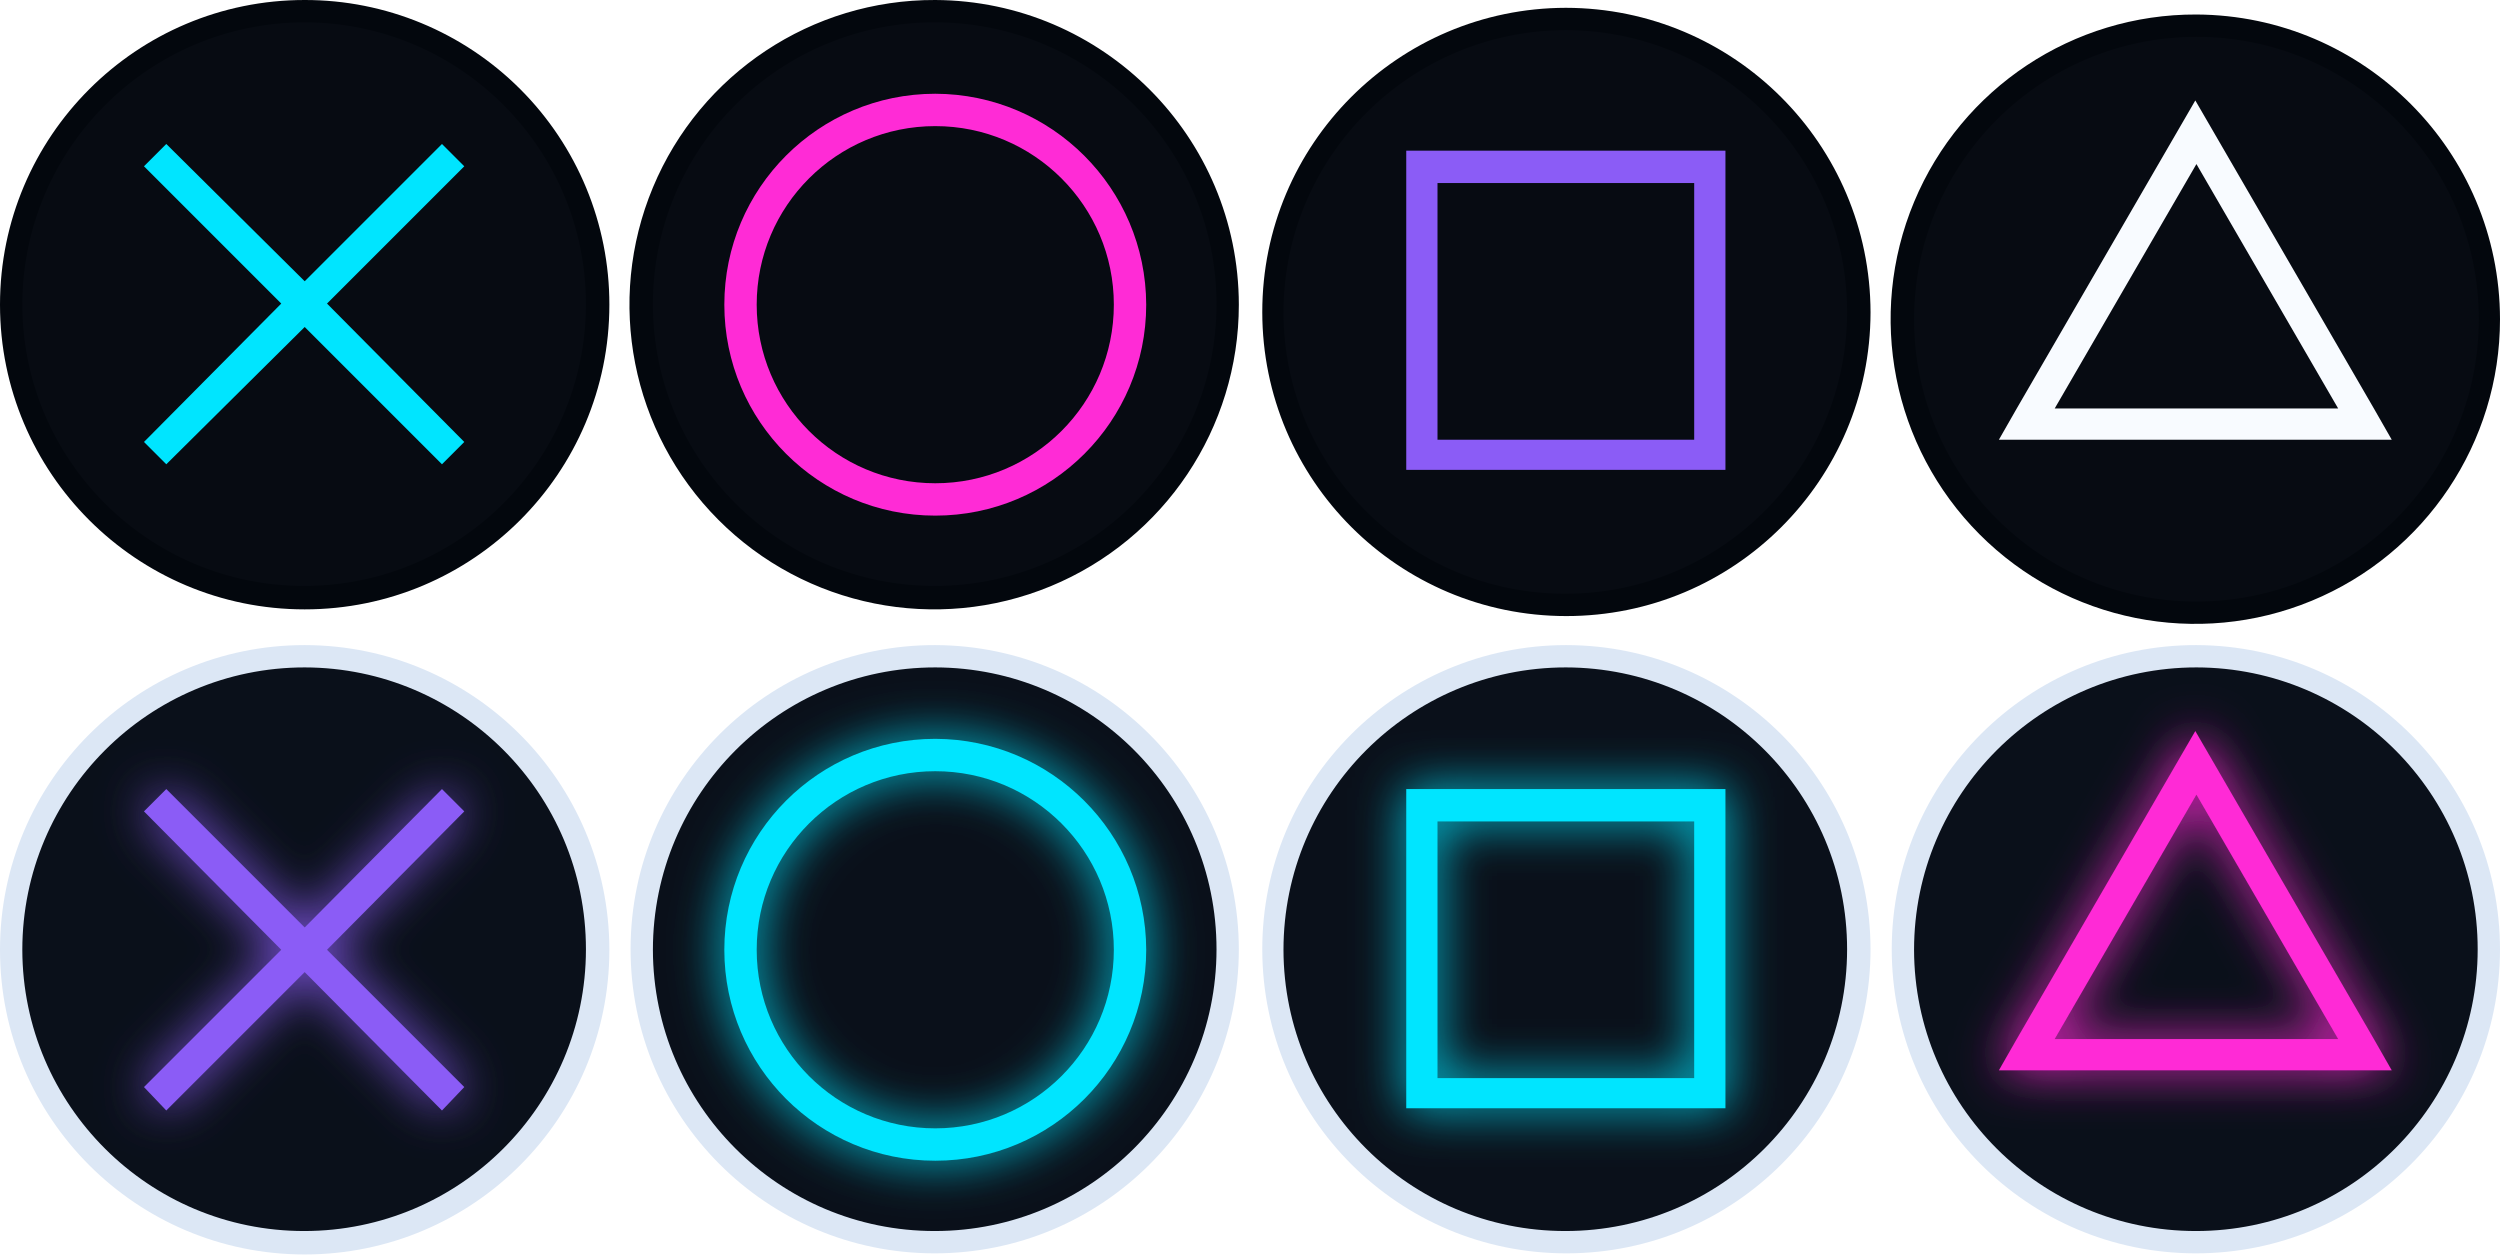
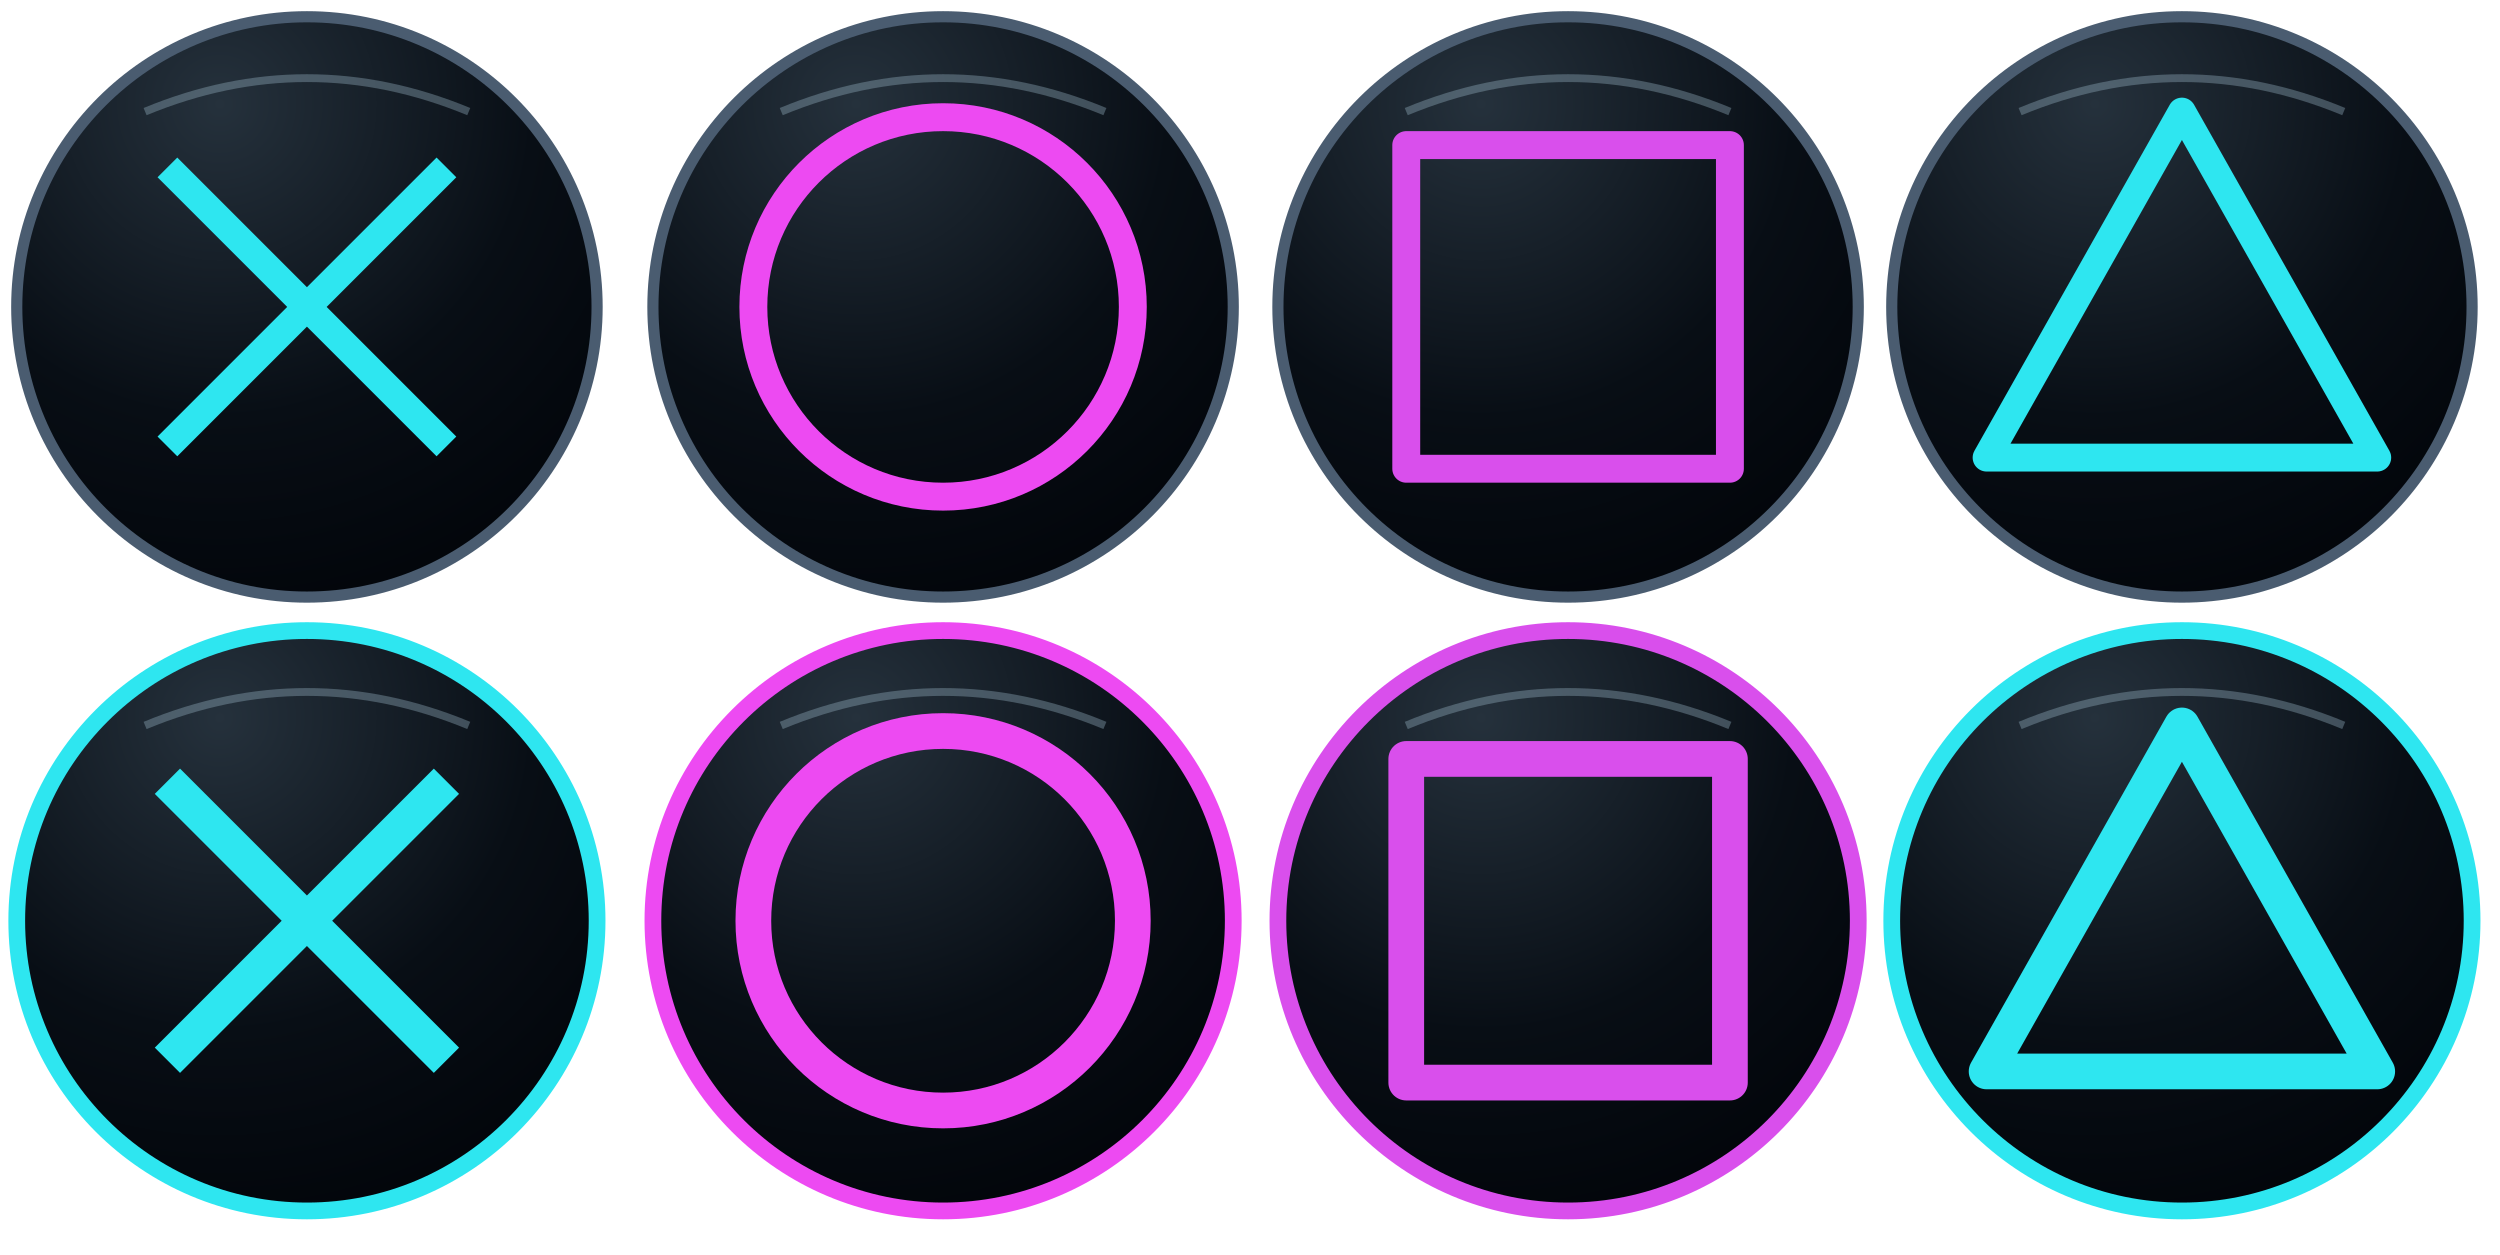
- <svg xmlns="http://www.w3.org/2000/svg" id="Layer_1" data-name="Layer 1" width="224" height="112.4" viewBox="0 0 224 112.4">
+ <svg xmlns="http://www.w3.org/2000/svg" width="224" height="112.4" viewBox="0 0 224 112.4">
  <defs>
-     <style>
-       .cls-1 {
-         fill: #0A101A;
-       }
- 
-       .cls-2 {
-         fill: #DCE7F5;
-       }
- 
-       .cls-3 {
-         fill: #00E5FF;
-         filter: url(#mdnt-cyan-glow);
-       }
- 
-       .cls-4 {
-         fill: #8B5CF6;
-         filter: url(#mdnt-purple-glow);
-       }
- 
-       .cls-5 {
-         fill: #00E5FF;
-         filter: url(#mdnt-cyan-glow);
-       }
- 
-       .cls-6 {
-         fill: #FF2BD6;
-         filter: url(#mdnt-magenta-glow);
-       }
- 
-       .cls-7 {
-         fill: #070B12;
-       }
- 
-       .cls-8 {
-         fill: #03070D;
-       }
- 
-       .cls-9 {
-         fill: #FF2BD6;
-       }
- 
-       .cls-10 {
-         fill: #00E5FF;
-       }
- 
-       .cls-11 {
-         fill: #8B5CF6;
-       }
- 
-       .cls-12 {
-         fill: #F8FBFF;
-       }
-     </style>
-     <filter id="mdnt-cyan-glow" x="-80%" y="-80%" width="260%" height="260%">
-       <feGaussianBlur stdDeviation="2.2" result="b" />
-       <feFlood flood-color="#00E5FF" flood-opacity="0.9" result="c" />
-       <feComposite in="c" in2="b" operator="in" result="g" />
-       <feMerge>
-         <feMergeNode in="g" />
-         <feMergeNode in="SourceGraphic" />
-       </feMerge>
-     </filter>
-     <filter id="mdnt-purple-glow" x="-80%" y="-80%" width="260%" height="260%">
-       <feGaussianBlur stdDeviation="2.2" result="b" />
-       <feFlood flood-color="#8B5CF6" flood-opacity="0.9" result="c" />
-       <feComposite in="c" in2="b" operator="in" result="g" />
-       <feMerge>
-         <feMergeNode in="g" />
-         <feMergeNode in="SourceGraphic" />
-       </feMerge>
-     </filter>
-     <filter id="mdnt-magenta-glow" x="-80%" y="-80%" width="260%" height="260%">
-       <feGaussianBlur stdDeviation="2.2" result="b" />
-       <feFlood flood-color="#FF2BD6" flood-opacity="0.9" result="c" />
-       <feComposite in="c" in2="b" operator="in" result="g" />
-       <feMerge>
-         <feMergeNode in="g" />
-         <feMergeNode in="SourceGraphic" />
-       </feMerge>
-     </filter>
+     <radialGradient id="cap" cx=".35" cy=".15" r=".9">
+       <stop stop-color="#25313c" />
+       <stop offset=".6" stop-color="#080e15" />
+       <stop offset="1" stop-color="#02050a" />
+     </radialGradient>
  </defs>
-   <g>
-     <g>
-       <g>
-         <path class="cls-1" d="M83.8,111.3A26.25,26.25,0,1,1,110,85.1,26.33,26.33,0,0,1,83.8,111.3Z" />
-         <path class="cls-2" d="M83.8,59.8A25.25,25.25,0,1,1,58.5,85.1,25.31,25.31,0,0,1,83.8,59.8m0-2A27.25,27.25,0,1,0,111,85.1,27.31,27.31,0,0,0,83.8,57.8Z" />
-       </g>
-       <path class="cls-3" d="M83.8,66.2a18.9,18.9,0,1,0,18.9,18.9A18.95,18.95,0,0,0,83.8,66.2Zm0,34.9a16,16,0,1,1,16-16A16,16,0,0,1,83.8,101.1Z" />
-     </g>
-     <g>
-       <g>
-         <path class="cls-1" d="M27.2,111.3A26.2,26.2,0,1,1,53.6,85.1,26.23,26.23,0,0,1,27.2,111.3Z" />
-         <path class="cls-2" d="M27.3,59.8A25.25,25.25,0,1,1,2,85.1,25.31,25.31,0,0,1,27.3,59.8m0-2A27.3,27.3,0,1,0,54.6,85.1,27.34,27.34,0,0,0,27.3,57.8Z" />
-       </g>
-       <polygon class="cls-4" points="41.6 72.7 39.6 70.7 27.3 83.1 14.9 70.7 12.9 72.7 25.2 85.1 12.9 97.4 14.9 99.5 27.3 87.1 39.6 99.5 41.6 97.4 29.3 85.1 41.6 72.7" />
-     </g>
-     <g>
-       <g>
-         <path class="cls-1" d="M140.3,111.3A26.25,26.25,0,1,1,166.6,85,26.25,26.25,0,0,1,140.3,111.3Z" />
-         <path class="cls-2" d="M140.3,59.8A25.25,25.25,0,1,1,115,85.1a25.31,25.31,0,0,1,25.3-25.3m0-2A27.25,27.25,0,1,0,167.6,85a27.31,27.31,0,0,0-27.3-27.2Z" />
-       </g>
-       <path class="cls-5" d="M151.8,70.7H126V99.3h28.6V70.7Zm0,25.9h-23v-23h23Z" />
-     </g>
-     <g>
-       <g>
-         <path class="cls-1" d="M196.7,111.3A26.25,26.25,0,1,1,223,85.1,26.33,26.33,0,0,1,196.7,111.3Z" />
-         <path class="cls-2" d="M196.8,59.8a25.25,25.25,0,1,1-25.3,25.3,25.31,25.31,0,0,1,25.3-25.3m0-2A27.25,27.25,0,1,0,224,85.1a27.31,27.31,0,0,0-27.2-27.3Z" />
-       </g>
-       <path class="cls-6" d="M212.7,93.1l-16-27.6-16,27.6-1.6,2.8h35.2Zm-15.9,0H184.1l12.7-21.9,12.7,21.9Z" />
+   <g transform="translate(0 0)">
+     <circle cx="27.5" cy="27.5" r="26" fill="url(#cap)" stroke="#4a5c70" stroke-width="1" />
+     <path d="M13 10 Q27.5 4 42 10" fill="none" stroke="#a0becf" stroke-width=".7" opacity=".35" />
+     <g fill="none" stroke="#2ee6f0" stroke-width="2.5" stroke-linejoin="round">
+       <path d="M15 15L40 40M40 15L15 40" />
    </g>
  </g>
-   <g>
-     <g>
-       <g>
-         <path class="cls-7" d="M83.8,53.5A26.25,26.25,0,1,1,110,27.2,26.33,26.33,0,0,1,83.8,53.5Z" />
-         <path class="cls-8" d="M83.8,2A25.25,25.25,0,1,1,58.5,27.3,25.24,25.24,0,0,1,83.8,2m0-2A27.3,27.3,0,1,0,111,27.3,27.34,27.34,0,0,0,83.8,0Z" />
-       </g>
-       <path class="cls-9" d="M83.8,8.4a18.9,18.9,0,1,0,18.9,18.9A18.95,18.95,0,0,0,83.8,8.4Zm0,34.9a16,16,0,1,1,16-16A16,16,0,0,1,83.8,43.3Z" />
+   <g transform="translate(57 0)">
+     <circle cx="27.5" cy="27.5" r="26" fill="url(#cap)" stroke="#4a5c70" stroke-width="1" />
+     <path d="M13 10 Q27.5 4 42 10" fill="none" stroke="#a0becf" stroke-width=".7" opacity=".35" />
+     <g fill="none" stroke="#ed4af2" stroke-width="2.5" stroke-linejoin="round">
+       <circle cx="27.5" cy="27.5" r="17" />
    </g>
-     <g>
-       <g>
-         <path class="cls-7" d="M27.2,53.5A26.25,26.25,0,1,1,53.5,27.3,26.29,26.29,0,0,1,27.2,53.5Z" />
-         <path class="cls-8" d="M27.3,2A25.25,25.25,0,1,1,2,27.3,25.33,25.33,0,0,1,27.3,2m0-2A27.3,27.3,0,1,0,54.6,27.3,27.27,27.27,0,0,0,27.3,0Z" />
-       </g>
-       <polygon class="cls-10" points="41.6 14.9 39.6 12.9 27.3 25.2 14.9 12.9 12.9 14.9 25.2 27.2 12.9 39.6 14.9 41.6 27.3 29.3 39.6 41.6 41.6 39.6 29.3 27.2 41.6 14.9" />
+   </g>
+   <g transform="translate(113 0)">
+     <circle cx="27.5" cy="27.5" r="26" fill="url(#cap)" stroke="#4a5c70" stroke-width="1" />
+     <path d="M13 10 Q27.5 4 42 10" fill="none" stroke="#a0becf" stroke-width=".7" opacity=".35" />
+     <g fill="none" stroke="#d94fec" stroke-width="2.5" stroke-linejoin="round">
+       <rect x="13" y="13" width="29" height="29" />
    </g>
-     <g>
-       <g>
-         <path class="cls-7" d="M140.3,54.2A26.25,26.25,0,1,1,166.6,28,26.23,26.23,0,0,1,140.3,54.2Z" />
-         <path class="cls-8" d="M140.3,2.7A25.25,25.25,0,1,1,115,27.9,25.33,25.33,0,0,1,140.3,2.7m0-2A27.25,27.25,0,1,0,167.6,28,27.34,27.34,0,0,0,140.3.7Z" />
-       </g>
-       <path class="cls-11" d="M151.8,13.5H126V42.1h28.6V13.5Zm0,25.9h-23v-23h23Z" />
+   </g>
+   <g transform="translate(168 0)">
+     <circle cx="27.5" cy="27.5" r="26" fill="url(#cap)" stroke="#4a5c70" stroke-width="1" />
+     <path d="M13 10 Q27.5 4 42 10" fill="none" stroke="#a0becf" stroke-width=".7" opacity=".35" />
+     <g fill="none" stroke="#2ee6f0" stroke-width="2.5" stroke-linejoin="round">
+       <path d="M27.5 10L45 41H10Z" />
    </g>
-     <g>
-       <g>
-         <path class="cls-7" d="M196.7,54.8A26.3,26.3,0,1,1,223,28.6,26.33,26.33,0,0,1,196.7,54.8Z" />
-         <path class="cls-8" d="M196.8,3.3a25.3,25.3,0,1,1-25.3,25.3A25.33,25.33,0,0,1,196.8,3.3m0-2A27.3,27.3,0,1,0,224,28.6,27.34,27.34,0,0,0,196.8,1.3Z" />
-       </g>
-       <path class="cls-12" d="M212.7,36.6,196.7,9l-16,27.6-1.6,2.8h35.2Zm-15.9,0H184.1l12.7-21.9,12.7,21.9Z" />
+   </g>
+   <g transform="translate(0 55)">
+     <circle cx="27.5" cy="27.5" r="26" fill="url(#cap)" stroke="#2ee6f0" stroke-width="1.5" />
+     <path d="M13 10 Q27.5 4 42 10" fill="none" stroke="#a0becf" stroke-width=".7" opacity=".35" />
+     <g fill="none" stroke="#2ee6f0" stroke-width="3.2" stroke-linejoin="round">
+       <path d="M15 15L40 40M40 15L15 40" />
+     </g>
+   </g>
+   <g transform="translate(57 55)">
+     <circle cx="27.5" cy="27.5" r="26" fill="url(#cap)" stroke="#ed4af2" stroke-width="1.5" />
+     <path d="M13 10 Q27.5 4 42 10" fill="none" stroke="#a0becf" stroke-width=".7" opacity=".35" />
+     <g fill="none" stroke="#ed4af2" stroke-width="3.2" stroke-linejoin="round">
+       <circle cx="27.5" cy="27.5" r="17" />
+     </g>
+   </g>
+   <g transform="translate(113 55)">
+     <circle cx="27.5" cy="27.5" r="26" fill="url(#cap)" stroke="#d94fec" stroke-width="1.5" />
+     <path d="M13 10 Q27.5 4 42 10" fill="none" stroke="#a0becf" stroke-width=".7" opacity=".35" />
+     <g fill="none" stroke="#d94fec" stroke-width="3.2" stroke-linejoin="round">
+       <rect x="13" y="13" width="29" height="29" />
+     </g>
+   </g>
+   <g transform="translate(168 55)">
+     <circle cx="27.5" cy="27.5" r="26" fill="url(#cap)" stroke="#2ee6f0" stroke-width="1.5" />
+     <path d="M13 10 Q27.5 4 42 10" fill="none" stroke="#a0becf" stroke-width=".7" opacity=".35" />
+     <g fill="none" stroke="#2ee6f0" stroke-width="3.2" stroke-linejoin="round">
+       <path d="M27.5 10L45 41H10Z" />
    </g>
  </g>
</svg>
